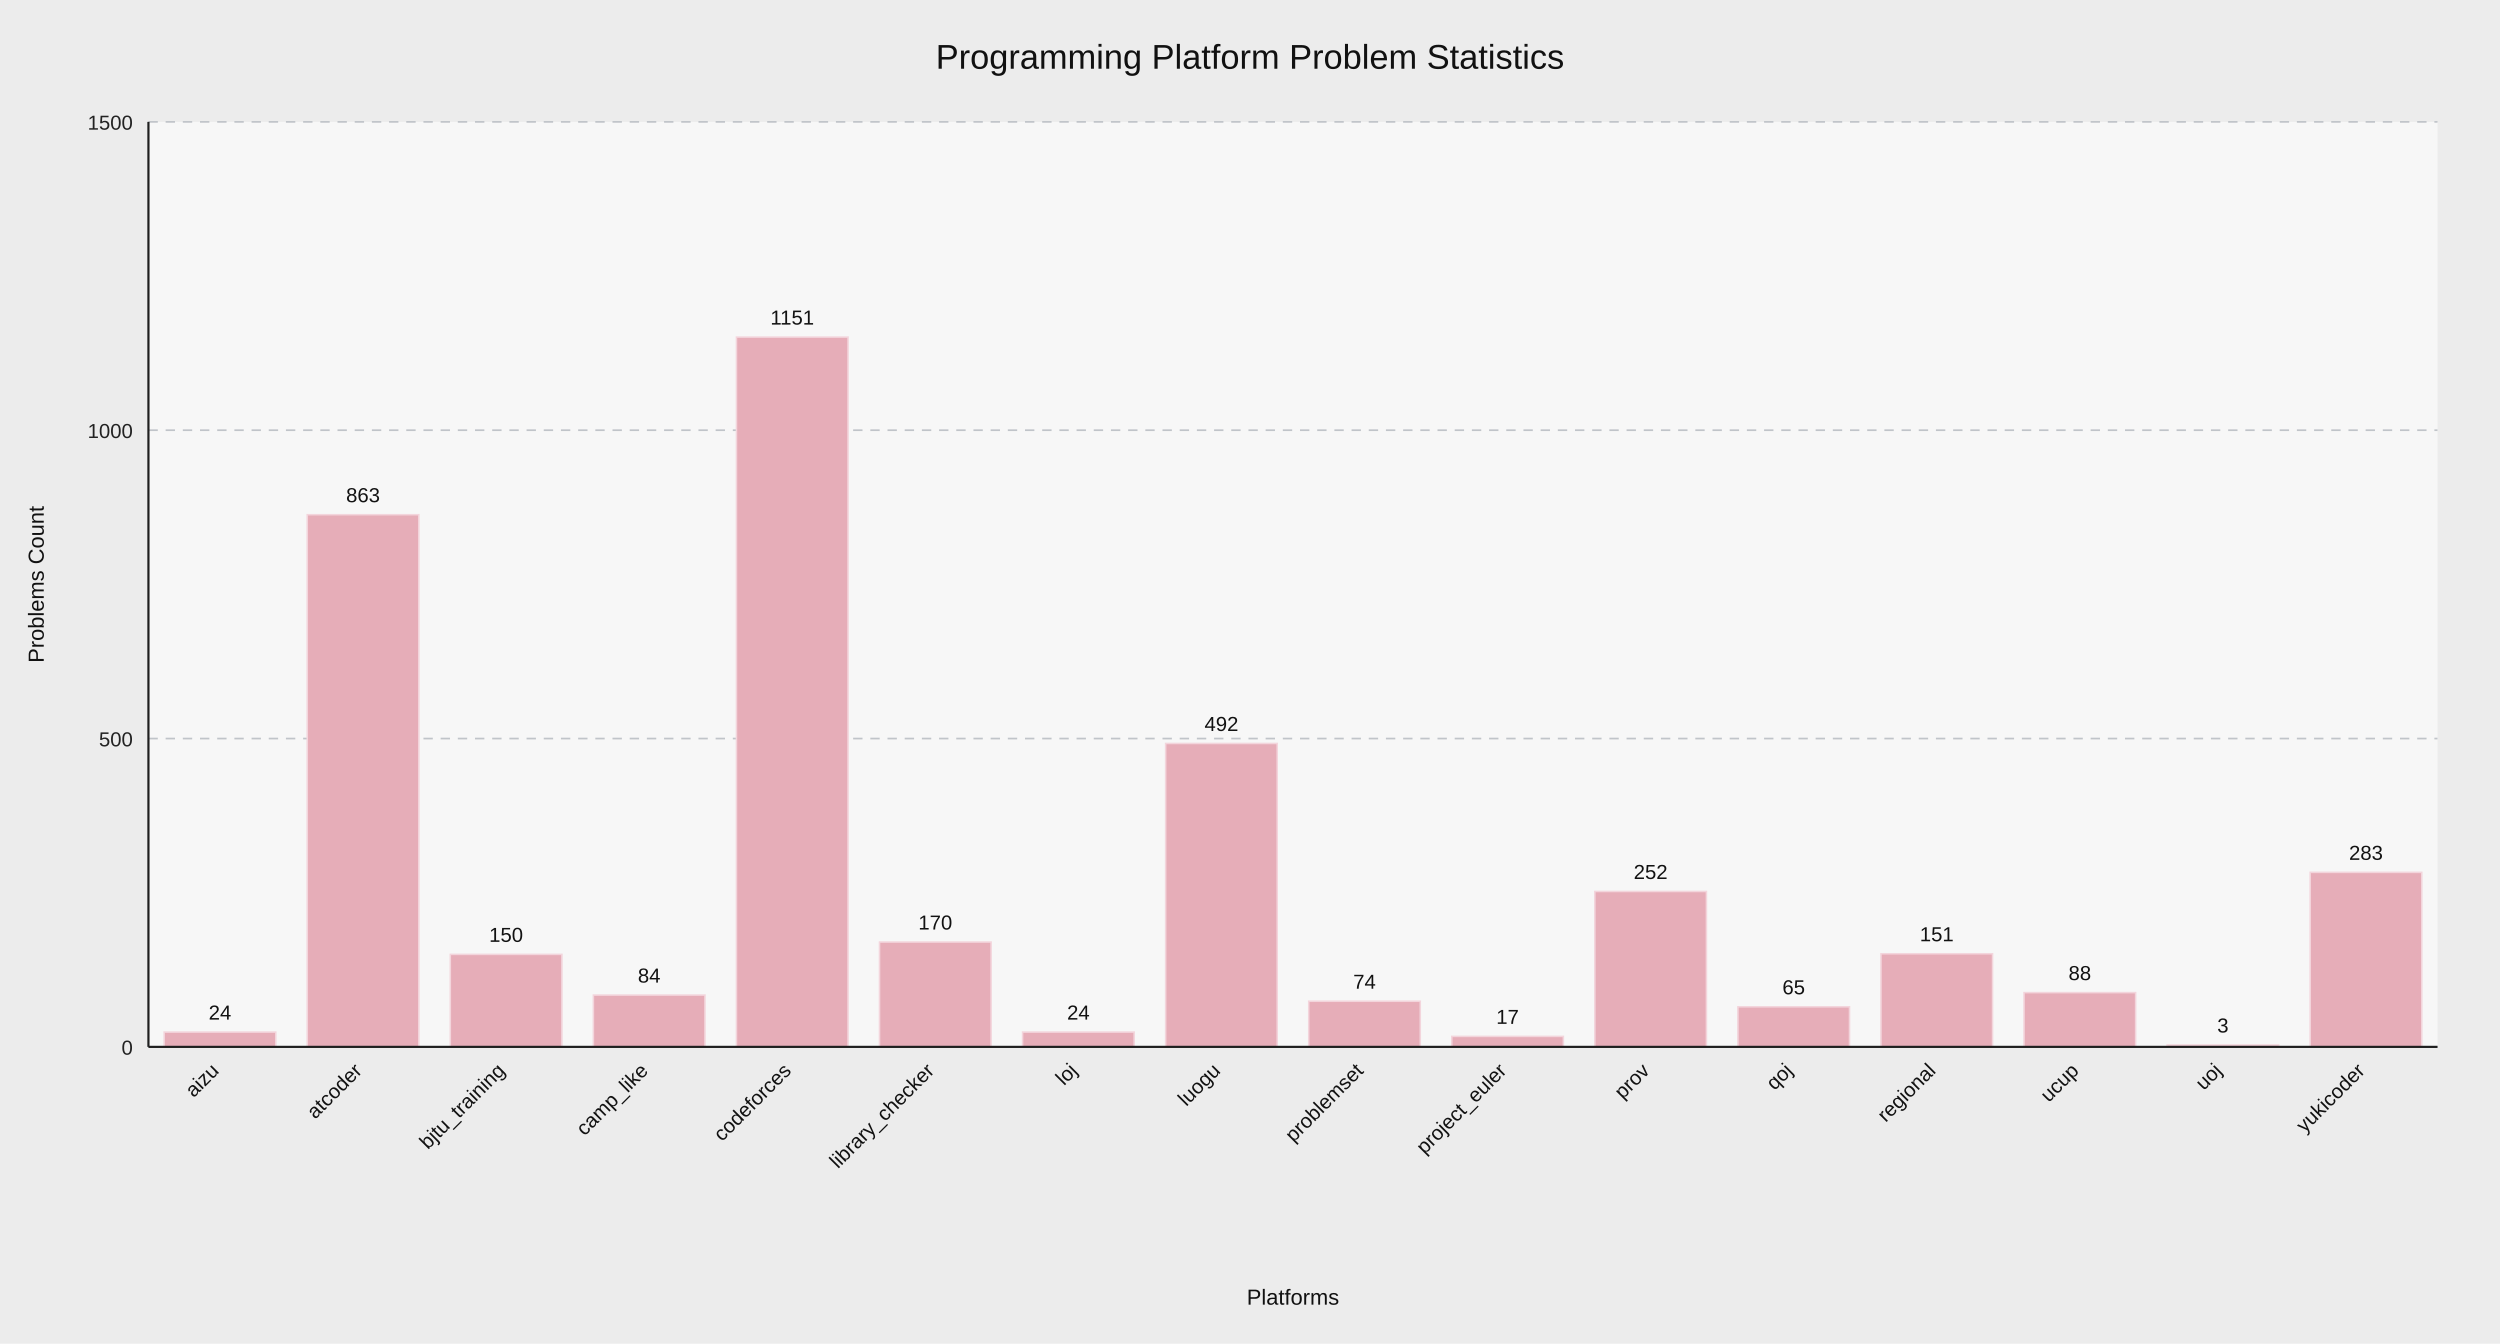
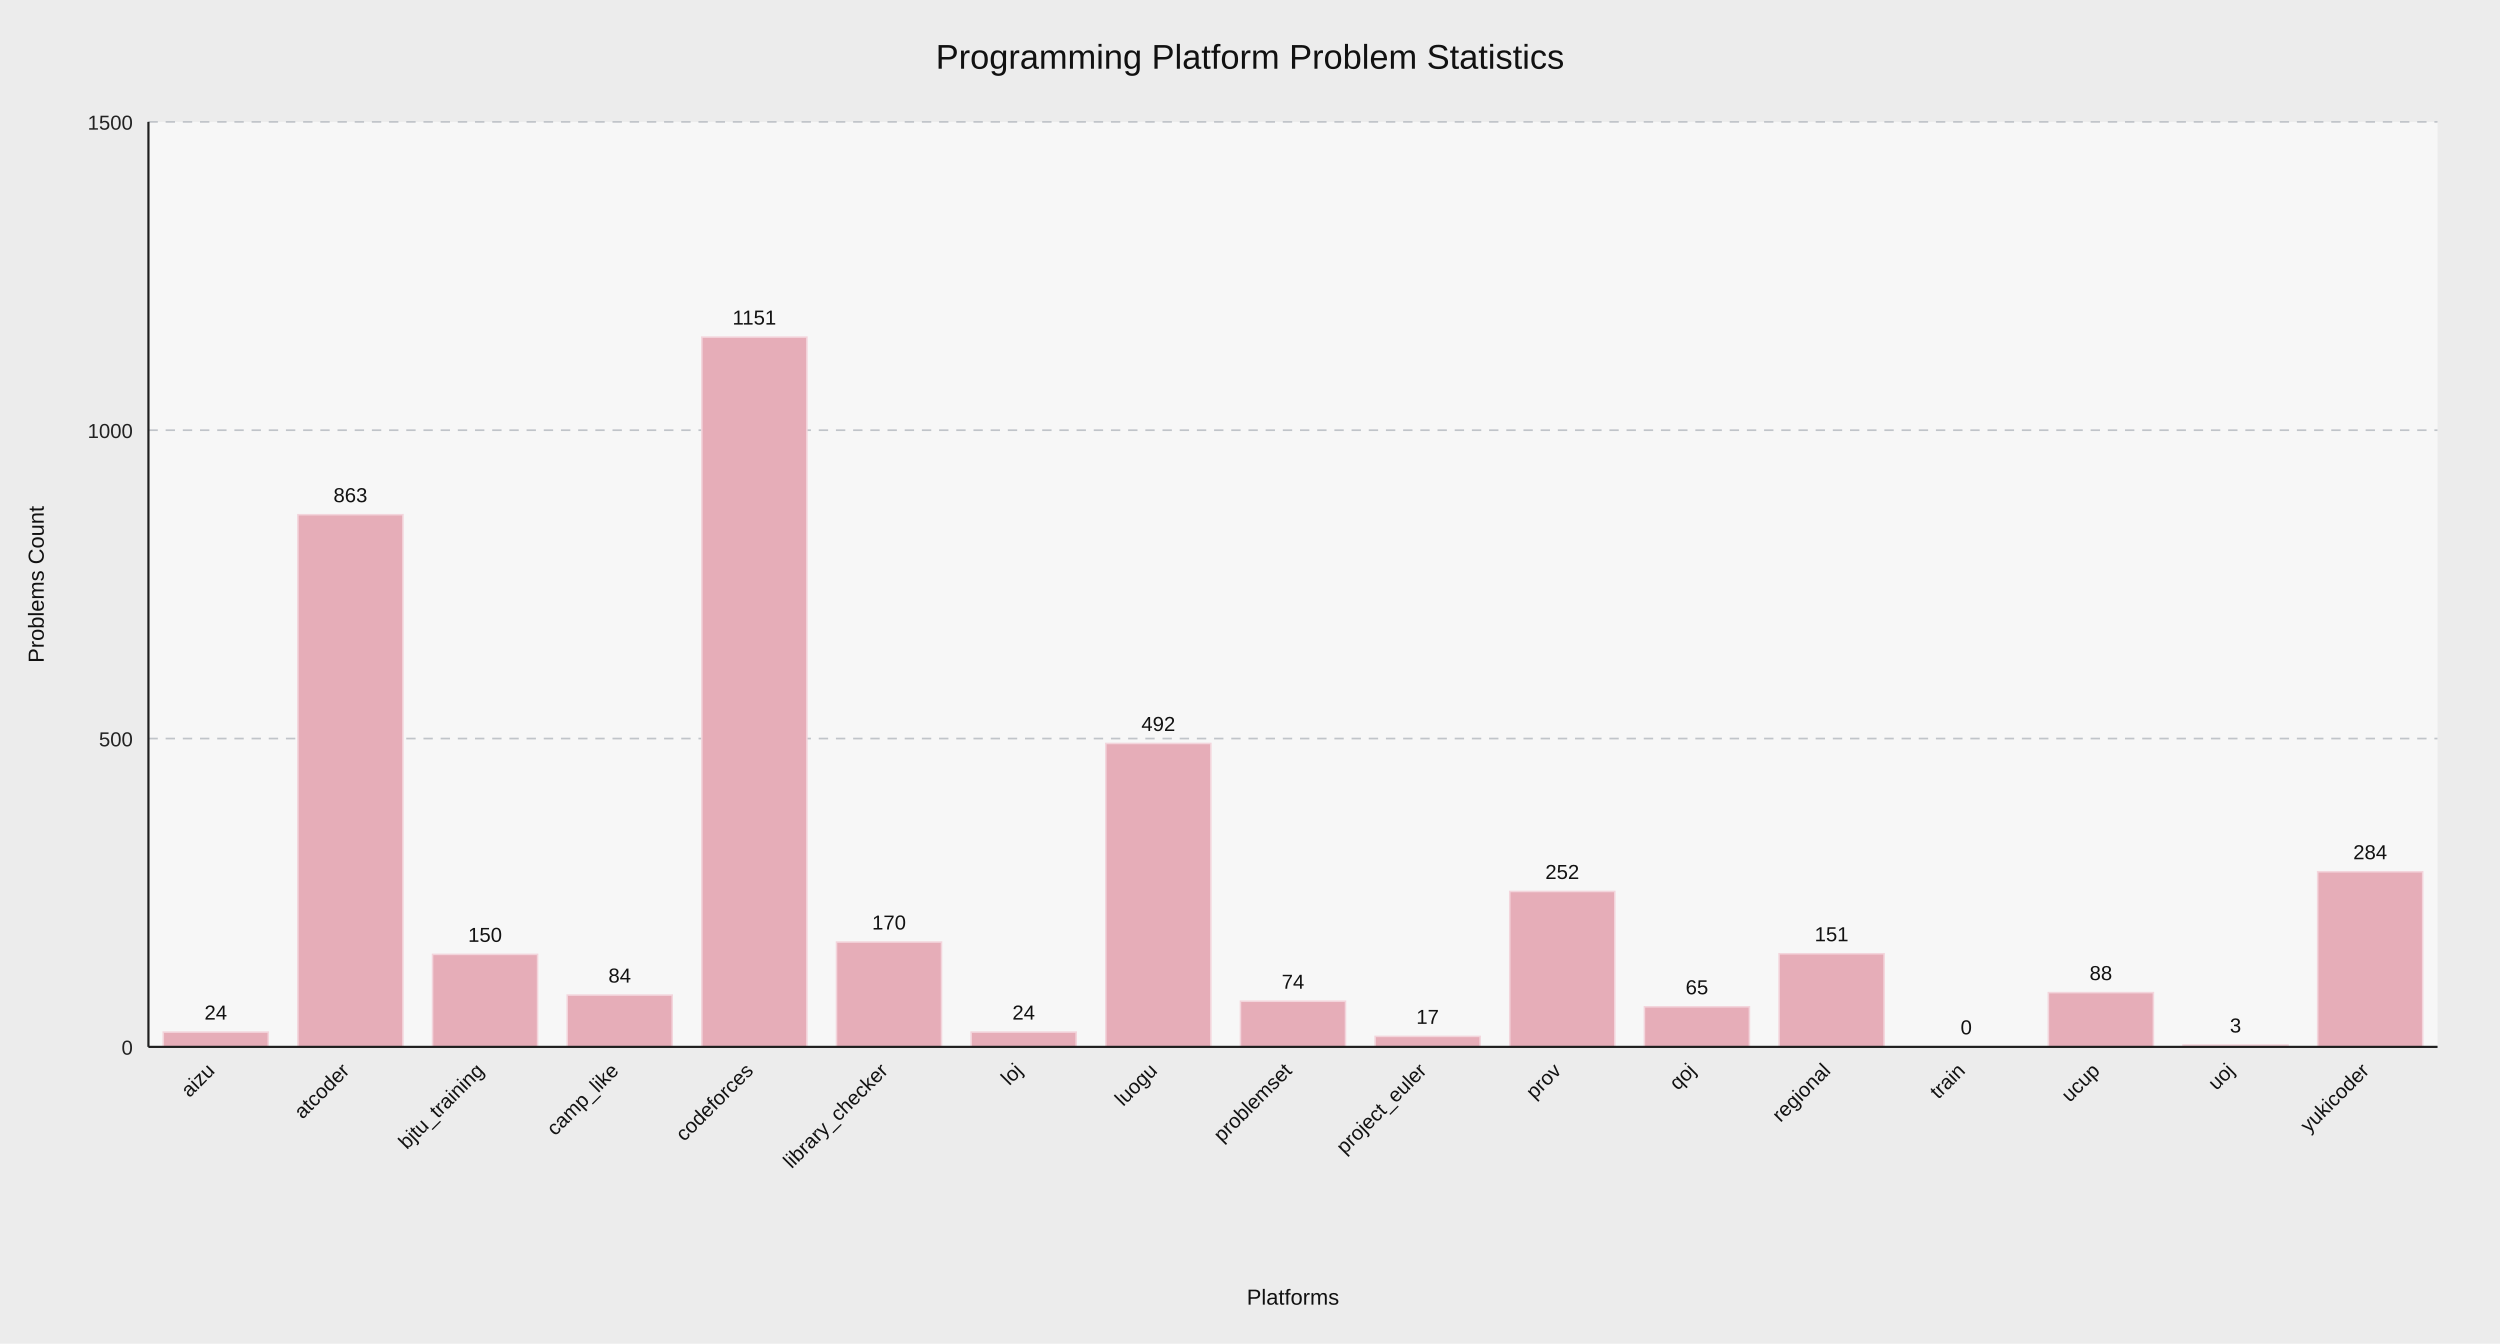
<svg xmlns="http://www.w3.org/2000/svg" width="1600" height="860" viewBox="0 0 1600 860">
  <rect x="0" y="0" width="1600" height="860" fill="#ececec" />
  <rect x="95" y="78" width="1465" height="592" fill="#f7f7f7" />
  <text x="800" y="44" text-anchor="middle" font-size="22" font-family="Segoe UI, Arial, sans-serif" fill="#111">Programming Platform Problem Statistics</text>
  <line x1="95" y1="670" x2="1560" y2="670" stroke="#c0c4c9" stroke-width="1.1" stroke-dasharray="6,5" />
  <text x="85" y="675" text-anchor="end" font-size="13" font-family="Segoe UI, Arial, sans-serif" fill="#222">0</text>
  <line x1="95" y1="472.667" x2="1560" y2="472.667" stroke="#c0c4c9" stroke-width="1.1" stroke-dasharray="6,5" />
  <text x="85" y="477.667" text-anchor="end" font-size="13" font-family="Segoe UI, Arial, sans-serif" fill="#222">500</text>
  <line x1="95" y1="275.333" x2="1560" y2="275.333" stroke="#c0c4c9" stroke-width="1.1" stroke-dasharray="6,5" />
  <text x="85" y="280.333" text-anchor="end" font-size="13" font-family="Segoe UI, Arial, sans-serif" fill="#222">1000</text>
  <line x1="95" y1="78" x2="1560" y2="78" stroke="#c0c4c9" stroke-width="1.1" stroke-dasharray="6,5" />
  <text x="85" y="83" text-anchor="end" font-size="13" font-family="Segoe UI, Arial, sans-serif" fill="#222">1500</text>
-   <rect x="105.072" y="660.528" width="71.419" height="9.472" fill="#e6adb8" stroke="#f3d5dc" stroke-width="1" />
-   <text x="140.781" y="652.528" text-anchor="middle" font-size="13" font-family="Segoe UI, Arial, sans-serif" fill="#121212">24</text>
-   <g transform="translate(140.781,686) rotate(-45)">
+   <rect x="104.479" y="660.528" width="67.218" height="9.472" fill="#e6adb8" stroke="#f3d5dc" stroke-width="1" />
+   <text x="138.088" y="652.528" text-anchor="middle" font-size="13" font-family="Segoe UI, Arial, sans-serif" fill="#121212">24</text>
+   <g transform="translate(138.088,686) rotate(-45)">
    <text text-anchor="end" font-size="13" font-family="Segoe UI, Arial, sans-serif" fill="#121212">aizu</text>
  </g>
-   <rect x="196.634" y="329.403" width="71.419" height="340.597" fill="#e6adb8" stroke="#f3d5dc" stroke-width="1" />
-   <text x="232.344" y="321.403" text-anchor="middle" font-size="13" font-family="Segoe UI, Arial, sans-serif" fill="#121212">863</text>
-   <g transform="translate(232.344,686) rotate(-45)">
+   <rect x="190.656" y="329.403" width="67.218" height="340.597" fill="#e6adb8" stroke="#f3d5dc" stroke-width="1" />
+   <text x="224.265" y="321.403" text-anchor="middle" font-size="13" font-family="Segoe UI, Arial, sans-serif" fill="#121212">863</text>
+   <g transform="translate(224.265,686) rotate(-45)">
    <text text-anchor="end" font-size="13" font-family="Segoe UI, Arial, sans-serif" fill="#121212">atcoder</text>
  </g>
-   <rect x="288.197" y="610.8" width="71.419" height="59.2" fill="#e6adb8" stroke="#f3d5dc" stroke-width="1" />
-   <text x="323.906" y="602.8" text-anchor="middle" font-size="13" font-family="Segoe UI, Arial, sans-serif" fill="#121212">150</text>
-   <g transform="translate(323.906,686) rotate(-45)">
+   <rect x="276.832" y="610.8" width="67.218" height="59.2" fill="#e6adb8" stroke="#f3d5dc" stroke-width="1" />
+   <text x="310.441" y="602.8" text-anchor="middle" font-size="13" font-family="Segoe UI, Arial, sans-serif" fill="#121212">150</text>
+   <g transform="translate(310.441,686) rotate(-45)">
    <text text-anchor="end" font-size="13" font-family="Segoe UI, Arial, sans-serif" fill="#121212">bjtu_training</text>
  </g>
-   <rect x="379.759" y="636.848" width="71.419" height="33.152" fill="#e6adb8" stroke="#f3d5dc" stroke-width="1" />
-   <text x="415.469" y="628.848" text-anchor="middle" font-size="13" font-family="Segoe UI, Arial, sans-serif" fill="#121212">84</text>
-   <g transform="translate(415.469,686) rotate(-45)">
+   <rect x="363.009" y="636.848" width="67.218" height="33.152" fill="#e6adb8" stroke="#f3d5dc" stroke-width="1" />
+   <text x="396.618" y="628.848" text-anchor="middle" font-size="13" font-family="Segoe UI, Arial, sans-serif" fill="#121212">84</text>
+   <g transform="translate(396.618,686) rotate(-45)">
    <text text-anchor="end" font-size="13" font-family="Segoe UI, Arial, sans-serif" fill="#121212">camp_like</text>
  </g>
-   <rect x="471.322" y="215.739" width="71.419" height="454.261" fill="#e6adb8" stroke="#f3d5dc" stroke-width="1" />
-   <text x="507.031" y="207.739" text-anchor="middle" font-size="13" font-family="Segoe UI, Arial, sans-serif" fill="#121212">1151</text>
-   <g transform="translate(507.031,686) rotate(-45)">
+   <rect x="449.185" y="215.739" width="67.218" height="454.261" fill="#e6adb8" stroke="#f3d5dc" stroke-width="1" />
+   <text x="482.794" y="207.739" text-anchor="middle" font-size="13" font-family="Segoe UI, Arial, sans-serif" fill="#121212">1151</text>
+   <g transform="translate(482.794,686) rotate(-45)">
    <text text-anchor="end" font-size="13" font-family="Segoe UI, Arial, sans-serif" fill="#121212">codeforces</text>
  </g>
-   <rect x="562.884" y="602.907" width="71.419" height="67.093" fill="#e6adb8" stroke="#f3d5dc" stroke-width="1" />
-   <text x="598.594" y="594.907" text-anchor="middle" font-size="13" font-family="Segoe UI, Arial, sans-serif" fill="#121212">170</text>
-   <g transform="translate(598.594,686) rotate(-45)">
+   <rect x="535.362" y="602.907" width="67.218" height="67.093" fill="#e6adb8" stroke="#f3d5dc" stroke-width="1" />
+   <text x="568.971" y="594.907" text-anchor="middle" font-size="13" font-family="Segoe UI, Arial, sans-serif" fill="#121212">170</text>
+   <g transform="translate(568.971,686) rotate(-45)">
    <text text-anchor="end" font-size="13" font-family="Segoe UI, Arial, sans-serif" fill="#121212">library_checker</text>
  </g>
-   <rect x="654.447" y="660.528" width="71.419" height="9.472" fill="#e6adb8" stroke="#f3d5dc" stroke-width="1" />
-   <text x="690.156" y="652.528" text-anchor="middle" font-size="13" font-family="Segoe UI, Arial, sans-serif" fill="#121212">24</text>
-   <g transform="translate(690.156,686) rotate(-45)">
+   <rect x="621.538" y="660.528" width="67.218" height="9.472" fill="#e6adb8" stroke="#f3d5dc" stroke-width="1" />
+   <text x="655.147" y="652.528" text-anchor="middle" font-size="13" font-family="Segoe UI, Arial, sans-serif" fill="#121212">24</text>
+   <g transform="translate(655.147,686) rotate(-45)">
    <text text-anchor="end" font-size="13" font-family="Segoe UI, Arial, sans-serif" fill="#121212">loj</text>
  </g>
-   <rect x="746.009" y="475.824" width="71.419" height="194.176" fill="#e6adb8" stroke="#f3d5dc" stroke-width="1" />
-   <text x="781.719" y="467.824" text-anchor="middle" font-size="13" font-family="Segoe UI, Arial, sans-serif" fill="#121212">492</text>
-   <g transform="translate(781.719,686) rotate(-45)">
+   <rect x="707.715" y="475.824" width="67.218" height="194.176" fill="#e6adb8" stroke="#f3d5dc" stroke-width="1" />
+   <text x="741.324" y="467.824" text-anchor="middle" font-size="13" font-family="Segoe UI, Arial, sans-serif" fill="#121212">492</text>
+   <g transform="translate(741.324,686) rotate(-45)">
    <text text-anchor="end" font-size="13" font-family="Segoe UI, Arial, sans-serif" fill="#121212">luogu</text>
  </g>
-   <rect x="837.572" y="640.795" width="71.419" height="29.205" fill="#e6adb8" stroke="#f3d5dc" stroke-width="1" />
-   <text x="873.281" y="632.795" text-anchor="middle" font-size="13" font-family="Segoe UI, Arial, sans-serif" fill="#121212">74</text>
-   <g transform="translate(873.281,686) rotate(-45)">
+   <rect x="793.891" y="640.795" width="67.218" height="29.205" fill="#e6adb8" stroke="#f3d5dc" stroke-width="1" />
+   <text x="827.5" y="632.795" text-anchor="middle" font-size="13" font-family="Segoe UI, Arial, sans-serif" fill="#121212">74</text>
+   <g transform="translate(827.5,686) rotate(-45)">
    <text text-anchor="end" font-size="13" font-family="Segoe UI, Arial, sans-serif" fill="#121212">problemset</text>
  </g>
-   <rect x="929.134" y="663.291" width="71.419" height="6.709" fill="#e6adb8" stroke="#f3d5dc" stroke-width="1" />
-   <text x="964.844" y="655.291" text-anchor="middle" font-size="13" font-family="Segoe UI, Arial, sans-serif" fill="#121212">17</text>
-   <g transform="translate(964.844,686) rotate(-45)">
+   <rect x="880.068" y="663.291" width="67.218" height="6.709" fill="#e6adb8" stroke="#f3d5dc" stroke-width="1" />
+   <text x="913.676" y="655.291" text-anchor="middle" font-size="13" font-family="Segoe UI, Arial, sans-serif" fill="#121212">17</text>
+   <g transform="translate(913.676,686) rotate(-45)">
    <text text-anchor="end" font-size="13" font-family="Segoe UI, Arial, sans-serif" fill="#121212">project_euler</text>
  </g>
-   <rect x="1020.7" y="570.544" width="71.419" height="99.456" fill="#e6adb8" stroke="#f3d5dc" stroke-width="1" />
-   <text x="1056.41" y="562.544" text-anchor="middle" font-size="13" font-family="Segoe UI, Arial, sans-serif" fill="#121212">252</text>
-   <g transform="translate(1056.41,686) rotate(-45)">
+   <rect x="966.244" y="570.544" width="67.218" height="99.456" fill="#e6adb8" stroke="#f3d5dc" stroke-width="1" />
+   <text x="999.853" y="562.544" text-anchor="middle" font-size="13" font-family="Segoe UI, Arial, sans-serif" fill="#121212">252</text>
+   <g transform="translate(999.853,686) rotate(-45)">
    <text text-anchor="end" font-size="13" font-family="Segoe UI, Arial, sans-serif" fill="#121212">prov</text>
  </g>
-   <rect x="1112.26" y="644.347" width="71.419" height="25.653" fill="#e6adb8" stroke="#f3d5dc" stroke-width="1" />
-   <text x="1147.97" y="636.347" text-anchor="middle" font-size="13" font-family="Segoe UI, Arial, sans-serif" fill="#121212">65</text>
-   <g transform="translate(1147.97,686) rotate(-45)">
+   <rect x="1052.42" y="644.347" width="67.218" height="25.653" fill="#e6adb8" stroke="#f3d5dc" stroke-width="1" />
+   <text x="1086.03" y="636.347" text-anchor="middle" font-size="13" font-family="Segoe UI, Arial, sans-serif" fill="#121212">65</text>
+   <g transform="translate(1086.03,686) rotate(-45)">
    <text text-anchor="end" font-size="13" font-family="Segoe UI, Arial, sans-serif" fill="#121212">qoj</text>
  </g>
-   <rect x="1203.82" y="610.405" width="71.419" height="59.595" fill="#e6adb8" stroke="#f3d5dc" stroke-width="1" />
-   <text x="1239.53" y="602.405" text-anchor="middle" font-size="13" font-family="Segoe UI, Arial, sans-serif" fill="#121212">151</text>
-   <g transform="translate(1239.53,686) rotate(-45)">
+   <rect x="1138.6" y="610.405" width="67.218" height="59.595" fill="#e6adb8" stroke="#f3d5dc" stroke-width="1" />
+   <text x="1172.21" y="602.405" text-anchor="middle" font-size="13" font-family="Segoe UI, Arial, sans-serif" fill="#121212">151</text>
+   <g transform="translate(1172.21,686) rotate(-45)">
    <text text-anchor="end" font-size="13" font-family="Segoe UI, Arial, sans-serif" fill="#121212">regional</text>
  </g>
-   <rect x="1295.38" y="635.269" width="71.419" height="34.731" fill="#e6adb8" stroke="#f3d5dc" stroke-width="1" />
-   <text x="1331.09" y="627.269" text-anchor="middle" font-size="13" font-family="Segoe UI, Arial, sans-serif" fill="#121212">88</text>
-   <g transform="translate(1331.09,686) rotate(-45)">
+   <rect x="1224.77" y="670" width="67.218" height="0" fill="#e6adb8" stroke="#f3d5dc" stroke-width="1" />
+   <text x="1258.38" y="662" text-anchor="middle" font-size="13" font-family="Segoe UI, Arial, sans-serif" fill="#121212">0</text>
+   <g transform="translate(1258.38,686) rotate(-45)">
+     <text text-anchor="end" font-size="13" font-family="Segoe UI, Arial, sans-serif" fill="#121212">train</text>
+   </g>
+   <rect x="1310.95" y="635.269" width="67.218" height="34.731" fill="#e6adb8" stroke="#f3d5dc" stroke-width="1" />
+   <text x="1344.56" y="627.269" text-anchor="middle" font-size="13" font-family="Segoe UI, Arial, sans-serif" fill="#121212">88</text>
+   <g transform="translate(1344.56,686) rotate(-45)">
    <text text-anchor="end" font-size="13" font-family="Segoe UI, Arial, sans-serif" fill="#121212">ucup</text>
  </g>
-   <rect x="1386.95" y="668.816" width="71.419" height="1.184" fill="#e6adb8" stroke="#f3d5dc" stroke-width="1" />
-   <text x="1422.66" y="660.816" text-anchor="middle" font-size="13" font-family="Segoe UI, Arial, sans-serif" fill="#121212">3</text>
-   <g transform="translate(1422.66,686) rotate(-45)">
+   <rect x="1397.13" y="668.816" width="67.218" height="1.184" fill="#e6adb8" stroke="#f3d5dc" stroke-width="1" />
+   <text x="1430.74" y="660.816" text-anchor="middle" font-size="13" font-family="Segoe UI, Arial, sans-serif" fill="#121212">3</text>
+   <g transform="translate(1430.74,686) rotate(-45)">
    <text text-anchor="end" font-size="13" font-family="Segoe UI, Arial, sans-serif" fill="#121212">uoj</text>
  </g>
-   <rect x="1478.51" y="558.309" width="71.419" height="111.691" fill="#e6adb8" stroke="#f3d5dc" stroke-width="1" />
-   <text x="1514.22" y="550.309" text-anchor="middle" font-size="13" font-family="Segoe UI, Arial, sans-serif" fill="#121212">283</text>
-   <g transform="translate(1514.22,686) rotate(-45)">
+   <rect x="1483.3" y="557.915" width="67.218" height="112.085" fill="#e6adb8" stroke="#f3d5dc" stroke-width="1" />
+   <text x="1516.91" y="549.915" text-anchor="middle" font-size="13" font-family="Segoe UI, Arial, sans-serif" fill="#121212">284</text>
+   <g transform="translate(1516.91,686) rotate(-45)">
    <text text-anchor="end" font-size="13" font-family="Segoe UI, Arial, sans-serif" fill="#121212">yukicoder</text>
  </g>
  <line x1="95" y1="78" x2="95" y2="670" stroke="#1f1f1f" stroke-width="1.4" />
  <line x1="95" y1="670" x2="1560" y2="670" stroke="#1f1f1f" stroke-width="1.4" />
  <text x="827.5" y="835" text-anchor="middle" font-size="14" font-family="Segoe UI, Arial, sans-serif" fill="#111">Platforms</text>
  <g transform="translate(28,374) rotate(-90)">
    <text text-anchor="middle" font-size="14" font-family="Segoe UI, Arial, sans-serif" fill="#111">Problems Count</text>
  </g>
</svg>
